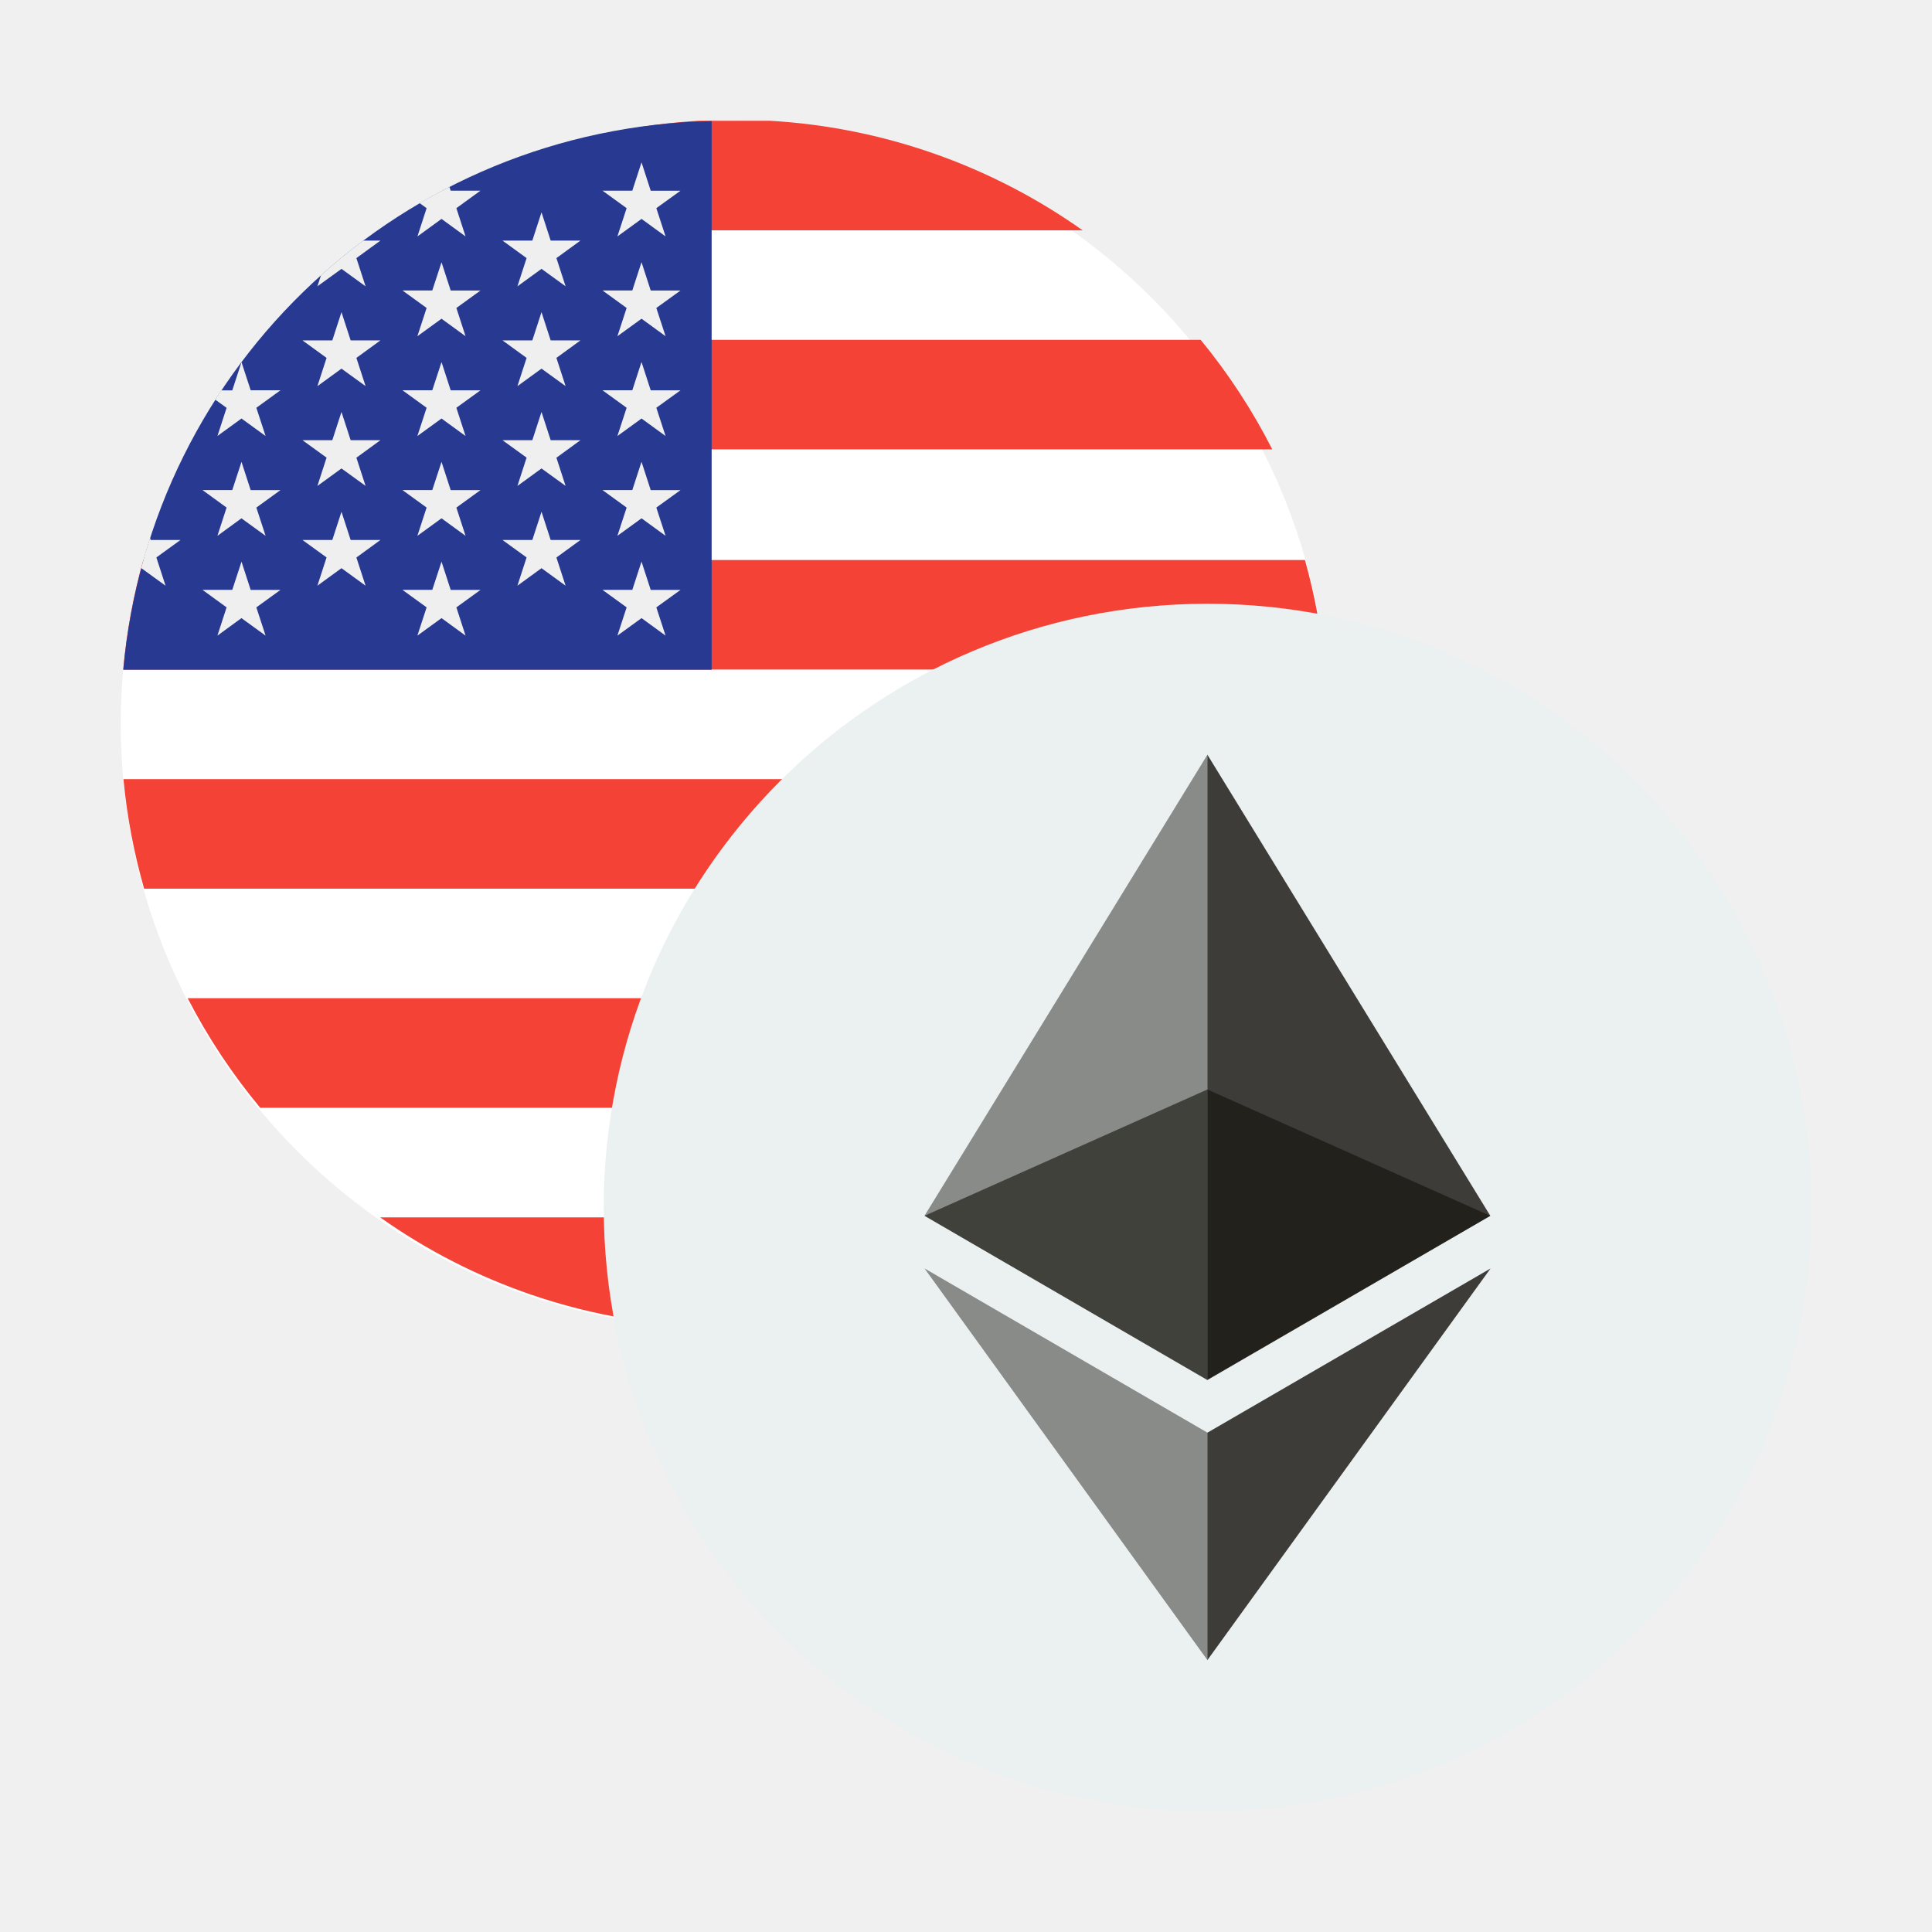
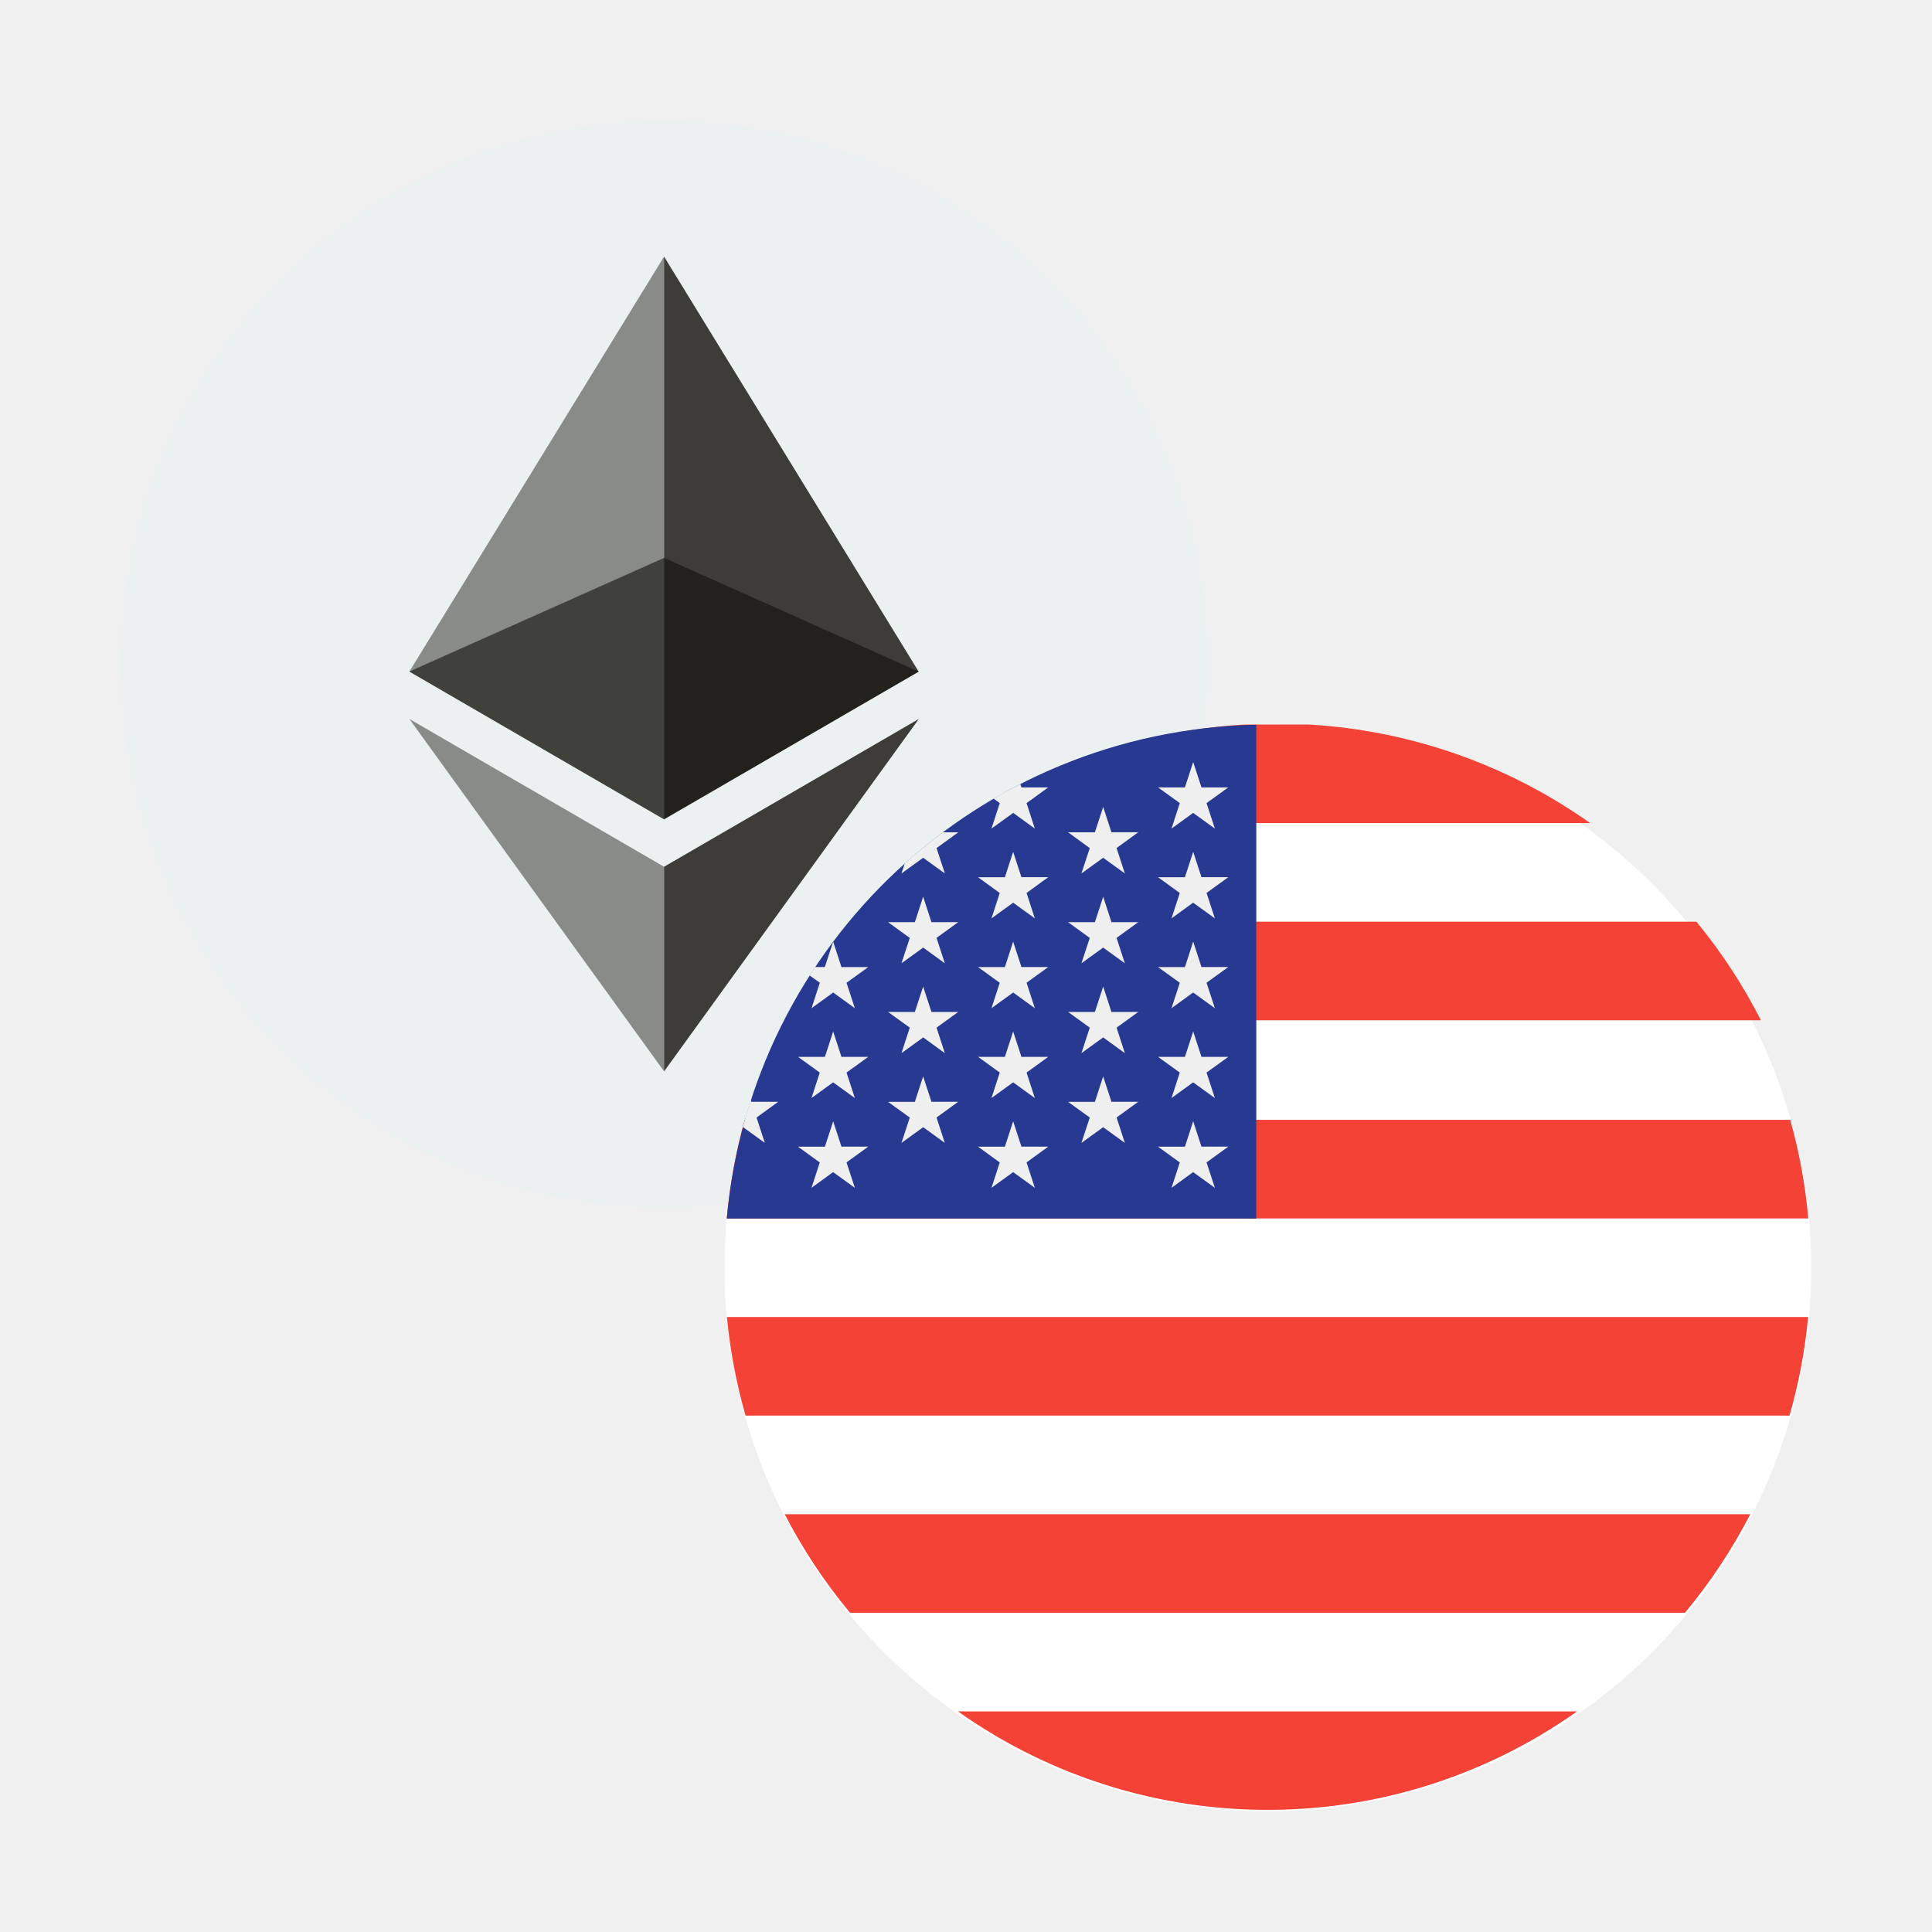
<svg xmlns="http://www.w3.org/2000/svg" width="32" height="32" fill="none">
-   <path d="M2 12C2 6.477 6.477 2 12 2s10 4.477 10 10-4.477 10-10 10S2 17.523 2 12z" fill="#fff" />
-   <path fill-rule="evenodd" clip-rule="evenodd" d="M11.577 2a9.95 9.95 0 0 0-5.185 1.815h11.54A9.952 9.952 0 0 0 12.746 2h-1.168zm-7.14 3.629A9.983 9.983 0 0 0 3.25 7.443h17.823a9.978 9.978 0 0 0-1.186-1.814H4.436zm-2.396 5.46c.055-.622.168-1.228.332-1.813h19.241c.164.585.277 1.19.331 1.814H2.041zm.004 1.816c.058.623.175 1.23.342 1.814H21.6c.167-.585.284-1.191.342-1.814H2.045zm2.265 5.443a9.988 9.988 0 0 1-1.202-1.815h17.771a9.982 9.982 0 0 1-1.203 1.815H4.312zm7.26 3.618h.03l.031.002a9.844 9.844 0 0 0 6.06-1.805H6.296a9.843 9.843 0 0 0 5.276 1.803z" fill="#F44336" />
-   <path d="M11.787 2.005a9.99 9.99 0 0 0-9.745 9.088h9.745V2.005z" fill="#283991" />
-   <path d="m4 7.65.152.468h.493l-.399.289.153.468-.4-.29-.398.29.152-.468-.399-.29h.493L4 7.65zM4 9.303l.152.468h.493l-.399.289.153.468-.4-.29-.398.29.152-.468-.399-.29h.493L4 9.304zM5.656 5.17l.152.468h.493l-.398.29.152.467-.399-.289-.399.29.152-.468-.399-.29h.494l.152-.468zM5.656 6.823l.152.468h.493l-.398.29.152.467-.399-.289-.399.29.152-.469-.399-.289h.494l.152-.468zM5.656 8.476l.152.468h.493l-.398.29.152.467-.399-.29-.399.29.152-.468-.399-.289h.494l.152-.468zM2.742 9.701l-.152-.468.399-.289h-.493l-.011-.034a9.522 9.522 0 0 0-.149.507l.007-.005.4.29zM3.6 7.222l.4-.29.399.29-.153-.468.4-.29h-.494L4 5.998l-.153.468h-.182a9.323 9.323 0 0 0-.099.154l.187.135-.152.468zM5.656 4.453l.399.29-.152-.468.398-.29h-.285a9.92 9.92 0 0 0-.699.573l-.06.184.4-.289zM6.914 3.916l.399-.29.398.29-.152-.468.399-.29h-.493l-.021-.062a9.898 9.898 0 0 0-.494.268l.116.084-.152.468zM7.313 4.344l.152.468h.493l-.399.289.152.468-.398-.29-.4.29.153-.468-.4-.29h.494l.153-.467zM7.313 5.997l.152.468h.493l-.399.289.152.468-.398-.29-.4.29.153-.468-.4-.29h.494l.153-.467zM7.313 7.65l.152.468h.493l-.399.289.152.468-.398-.29-.4.29.153-.468-.4-.29h.494l.153-.467zM7.313 9.303l.152.468h.493l-.399.289.152.468-.398-.29-.4.29.153-.468-.4-.29h.494l.153-.467zM8.969 3.517l.152.468h.493l-.398.29.152.467-.399-.289-.399.29.152-.468-.399-.29h.494l.152-.468zM8.969 5.17l.152.468h.493l-.398.29.152.467-.399-.289-.399.29.152-.468-.399-.29h.494l.152-.468zM8.969 6.823l.152.468h.493l-.398.29.152.467-.399-.289-.399.29.152-.469-.399-.289h.494l.152-.468zM8.969 8.476l.152.468h.493l-.398.29.152.467-.399-.29-.399.29.152-.468-.399-.289h.494l.152-.468zM10.626 2.69l.152.469h.493l-.4.289.153.468-.398-.29-.4.29.153-.468-.4-.29h.494l.152-.467zM10.626 4.344l.152.468h.493l-.4.289.153.468-.398-.29-.4.29.153-.468-.4-.29h.494l.152-.467zM10.626 5.997l.152.468h.493l-.4.289.153.468-.398-.29-.4.29.153-.468-.4-.29h.494l.152-.467zM10.626 7.65l.152.468h.493l-.4.289.153.468-.398-.29-.4.29.153-.468-.4-.29h.494l.152-.467zM10.626 9.303l.152.468h.493l-.4.289.153.468-.398-.29-.4.29.153-.468-.4-.29h.494l.152-.467z" fill="#EFEFEF" />
-   <path d="M10 20c0-5.523 4.477-10 10-10s10 4.477 10 10-4.477 10-10 10-10-4.477-10-10z" fill="#EBF0F1" />
-   <path d="M19.998 12.5v10.353l4.686-2.716-4.686-7.637z" fill="#12100B" fill-opacity=".8" />
-   <path d="m19.999 12.5-4.686 7.637 4.686 2.72V12.5z" fill="#12100B" fill-opacity=".45" />
-   <path d="M19.998 23.73v3.767l4.69-6.487-4.69 2.72z" fill="#12100B" fill-opacity=".8" />
-   <path d="M19.999 27.497v-3.768l-4.686-2.72 4.686 6.488z" fill="#12100B" fill-opacity=".45" />
-   <path d="m19.998 22.858 4.686-2.72-4.686-2.093v4.813z" fill="#12100B" fill-opacity=".6" />
-   <path d="m15.313 20.137 4.686 2.721v-4.813l-4.686 2.092z" fill="#12100B" fill-opacity=".6" />
+   <path d="M2 11a9 9 0 1 1 18 0 9 9 0 1 1-18 0z" fill="#EBF0F1" />
+   <path d="M10.999 4.25v9.318l4.217-2.444-4.217-6.874z" fill="#12100B" fill-opacity=".8" />
+   <path d="M10.999 4.25 6.78 11.124 11 13.57V4.25z" fill="#12100B" fill-opacity=".45" />
+   <path d="M10.999 14.356v3.39l4.22-5.838-4.22 2.448z" fill="#12100B" fill-opacity=".8" />
+   <path d="M10.999 17.746v-3.39L6.78 11.908 11 17.746z" fill="#12100B" fill-opacity=".45" />
+   <path d="m10.999 13.572 4.217-2.448-4.217-1.884v4.332z" fill="#12100B" fill-opacity=".6" />
+   <path d="M6.781 11.123 11 13.572V9.24L6.78 11.123z" fill="#12100B" fill-opacity=".6" />
+   <path d="M12 21a9 9 0 1 1 18 0 9 9 0 1 1-18 0z" fill="#fff" />
+   <path fill-rule="evenodd" clip-rule="evenodd" d="M20.62 12c-1.734.1-3.335.69-4.668 1.633h10.386A8.956 8.956 0 0 0 21.671 12H20.62zm-6.428 3.266a8.985 8.985 0 0 0-1.067 1.633h16.041a8.973 8.973 0 0 0-1.068-1.633H14.192zm-2.155 4.915c.05-.56.15-1.106.298-1.633h17.317c.148.527.25 1.072.299 1.633H12.037zm.003 1.633c.053.561.158 1.107.308 1.633H29.64a8.897 8.897 0 0 0 .308-1.633H12.041zm2.04 4.899a8.99 8.99 0 0 1-1.083-1.633H28.99a8.981 8.981 0 0 1-1.082 1.633H14.08zm6.533 3.256.028.001.027.001a8.86 8.86 0 0 0 5.454-1.625H15.866a8.859 8.859 0 0 0 4.747 1.623z" fill="#F44336" />
+   <path d="M20.808 12.004a8.991 8.991 0 0 0-8.77 8.179h8.77v-8.18z" fill="#283991" />
+   <path d="m13.8 17.084.137.421h.444l-.36.26.138.422-.36-.26-.358.26.137-.422-.36-.26h.445l.137-.42zM13.8 18.572l.137.42h.444l-.36.261.138.421-.36-.26-.358.26.137-.42-.36-.261h.445l.137-.421zM15.29 14.852l.138.422h.443l-.359.26.137.421-.358-.26-.36.26.138-.42-.36-.261h.444l.137-.421zM15.29 16.34l.138.421h.443l-.359.26.137.422-.358-.26-.36.26.138-.422-.36-.26h.444l.137-.42zM15.29 17.828l.138.421h.443l-.359.26.137.421-.358-.26-.36.26.138-.42-.36-.26h.444l.137-.422zM12.668 18.93l-.137-.42.359-.261h-.444l-.01-.03c-.049.15-.093.302-.133.456l.006-.005.359.26zM13.44 16.7l.36-.261.359.26-.138-.421.36-.26h-.444l-.137-.422-.138.421H13.5l-.09.14.169.12-.137.422zM15.29 14.207l.36.26-.138-.42.36-.261h-.257a8.915 8.915 0 0 0-.63.516l-.054.165.36-.26zM16.422 13.724l.36-.26.358.26-.137-.422.359-.26h-.444l-.018-.056c-.15.076-.3.156-.445.24l.104.076-.137.422zM16.781 14.109l.137.42h.444l-.359.261.137.421-.359-.26-.359.26.137-.42-.359-.261h.444l.137-.421zM16.781 15.596l.137.421h.444l-.359.26.137.422-.359-.26-.359.26.137-.421-.359-.26h.444l.137-.422zM16.781 17.084l.137.421h.444l-.359.26.137.422-.359-.26-.359.26.137-.422-.359-.26h.444l.137-.42zM16.781 18.572l.137.42h.444l-.359.261.137.421-.359-.26-.359.26.137-.42-.359-.261h.444l.137-.421zM18.272 13.365l.137.42h.444l-.359.261.137.421-.359-.26-.36.26.138-.42-.359-.261h.444l.137-.421zM18.272 14.852l.137.422h.444l-.359.26.137.421-.359-.26-.36.26.138-.42-.359-.261h.444l.137-.421zM18.272 16.34l.137.421h.444l-.359.26.137.422-.359-.26-.36.26.138-.422-.359-.26h.444l.137-.42zM18.272 17.828l.137.421h.444l-.359.26.137.421-.359-.26-.36.26.138-.42-.359-.26h.444l.137-.422zM19.763 12.621l.137.421h.444l-.36.26.138.422-.36-.26-.358.26.137-.422-.36-.26h.445l.137-.42zM19.763 14.109l.137.42h.444l-.36.261.138.421-.36-.26-.358.26.137-.42-.36-.261h.445l.137-.421zM19.763 15.596l.137.421h.444l-.36.26.138.422-.36-.26-.358.26.137-.421-.36-.26h.445l.137-.422zM19.763 17.084l.137.421h.444l-.36.26.138.422-.36-.26-.358.26.137-.422-.36-.26h.445l.137-.42zM19.763 18.572l.137.42h.444l-.36.261.138.421-.36-.26-.358.26.137-.42-.36-.261h.445l.137-.421z" fill="#EFEFEF" />
</svg>
